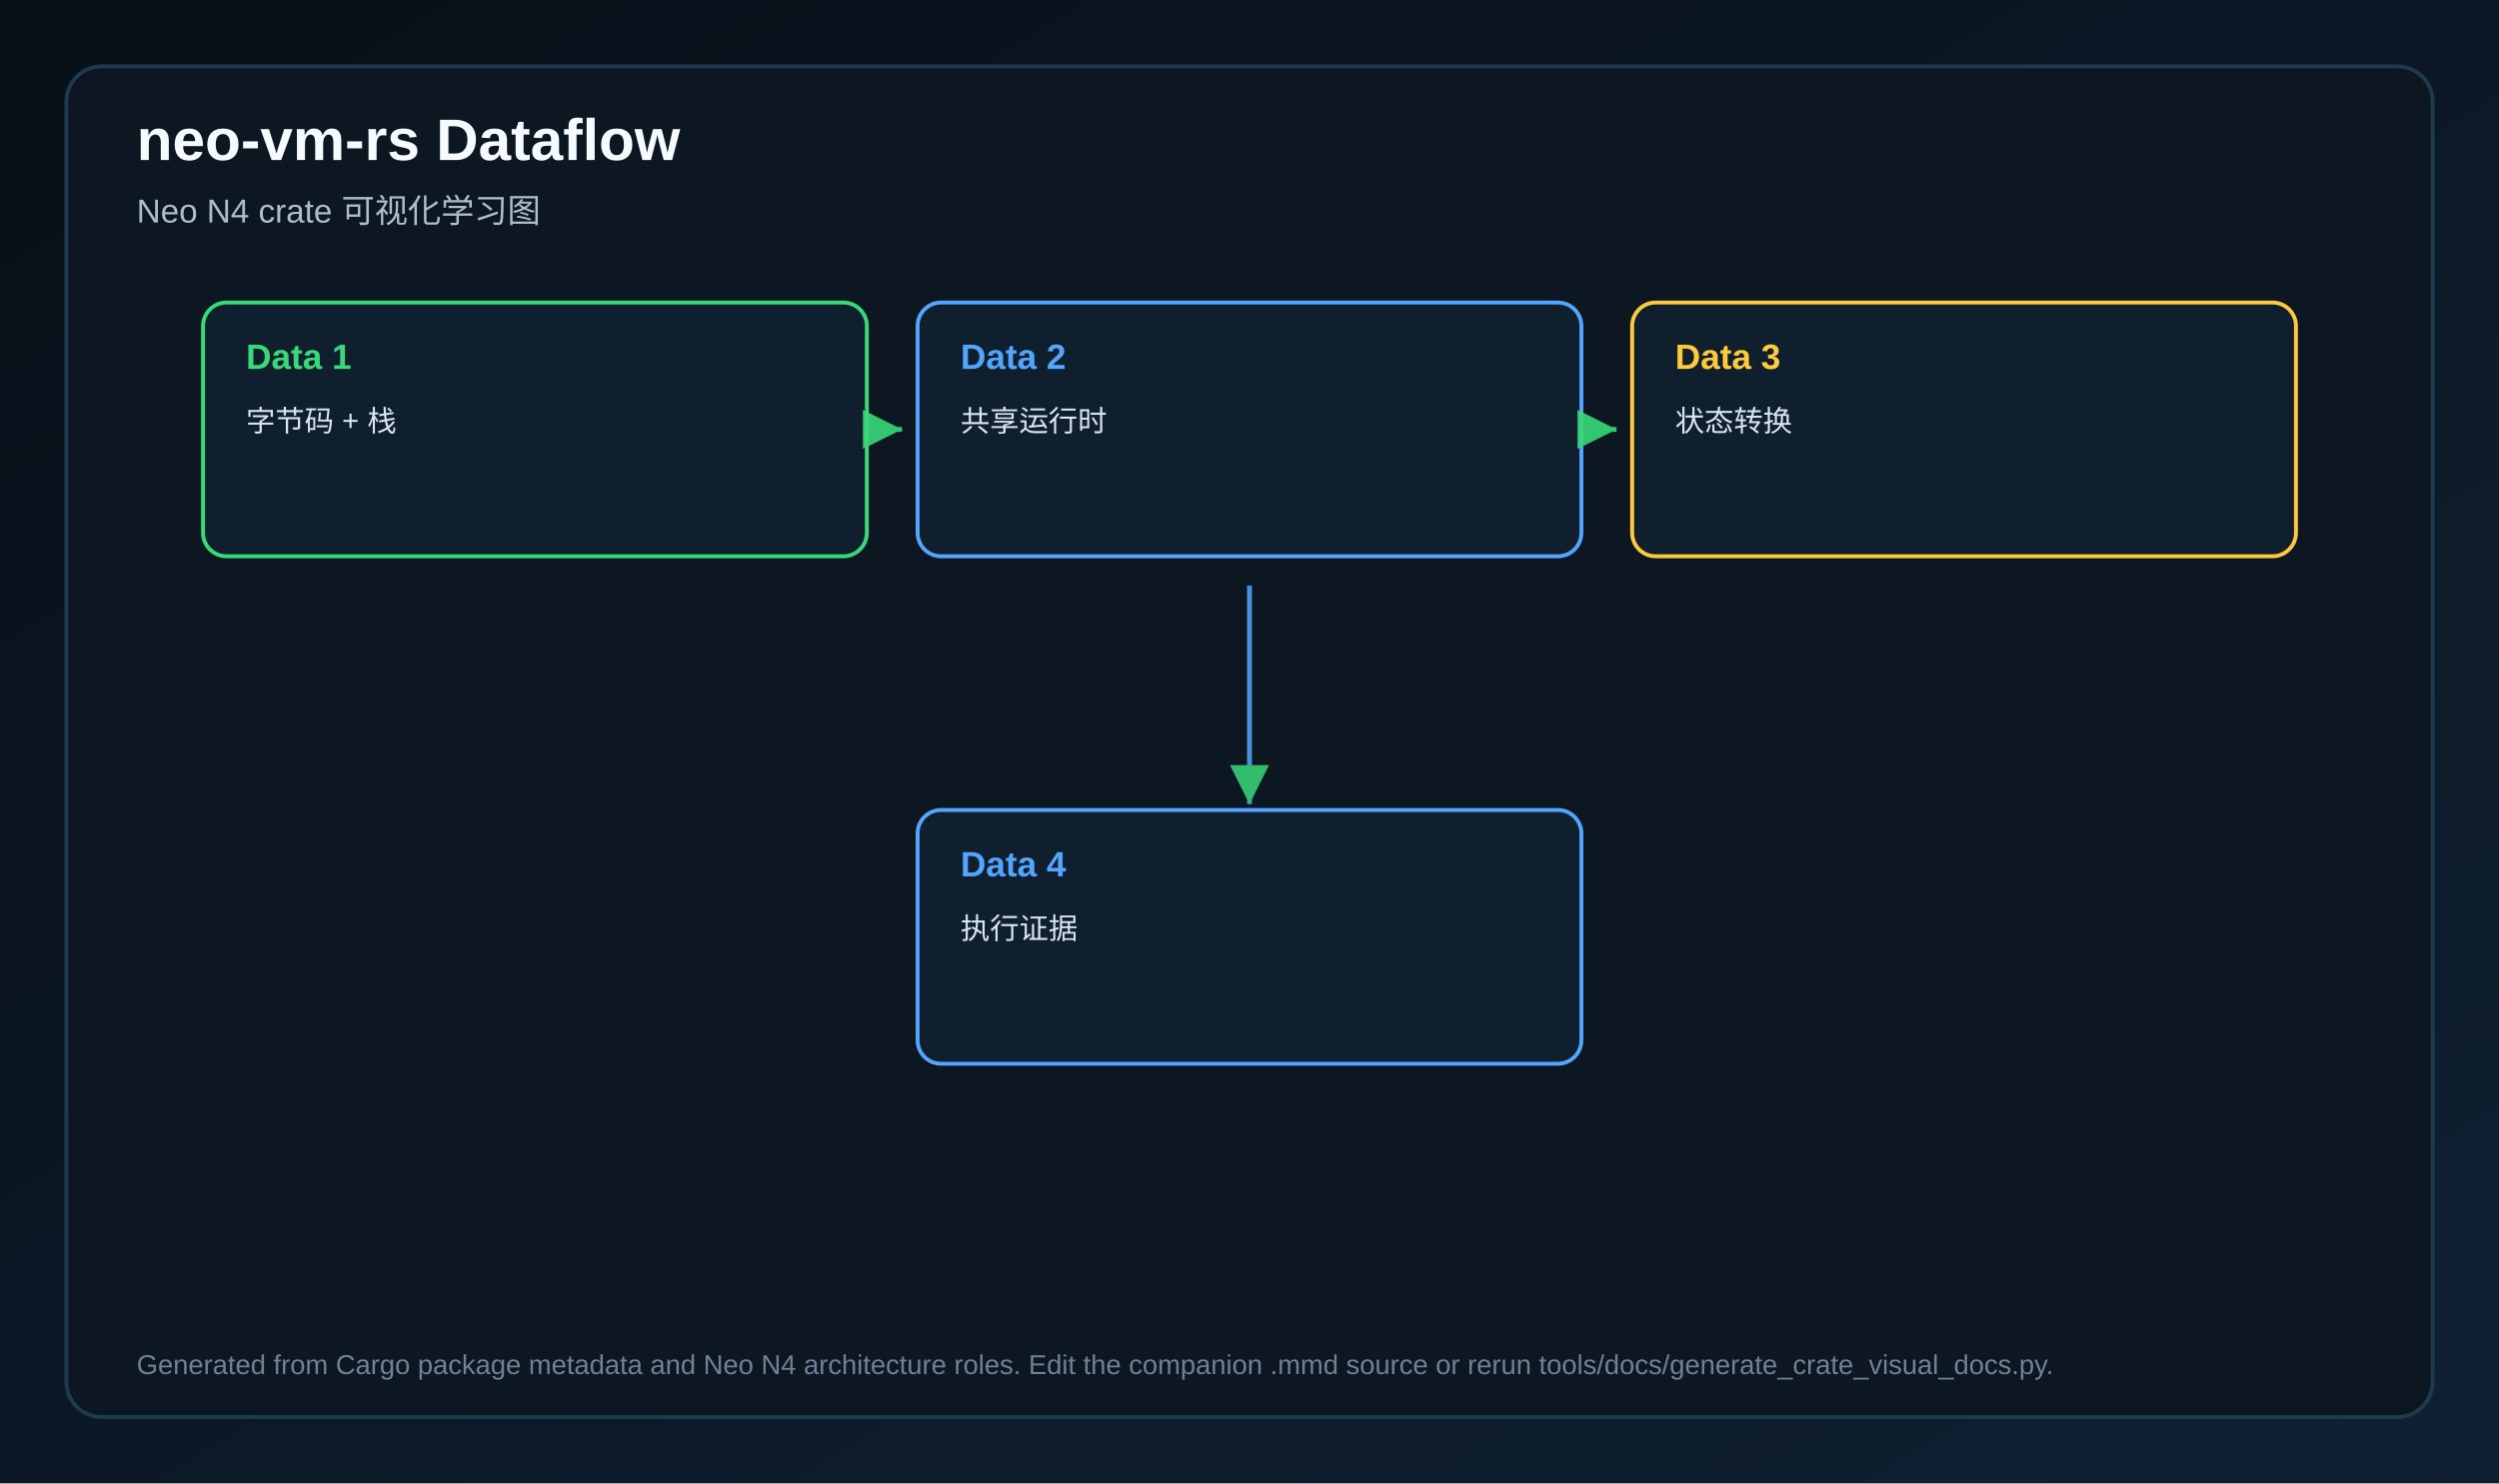
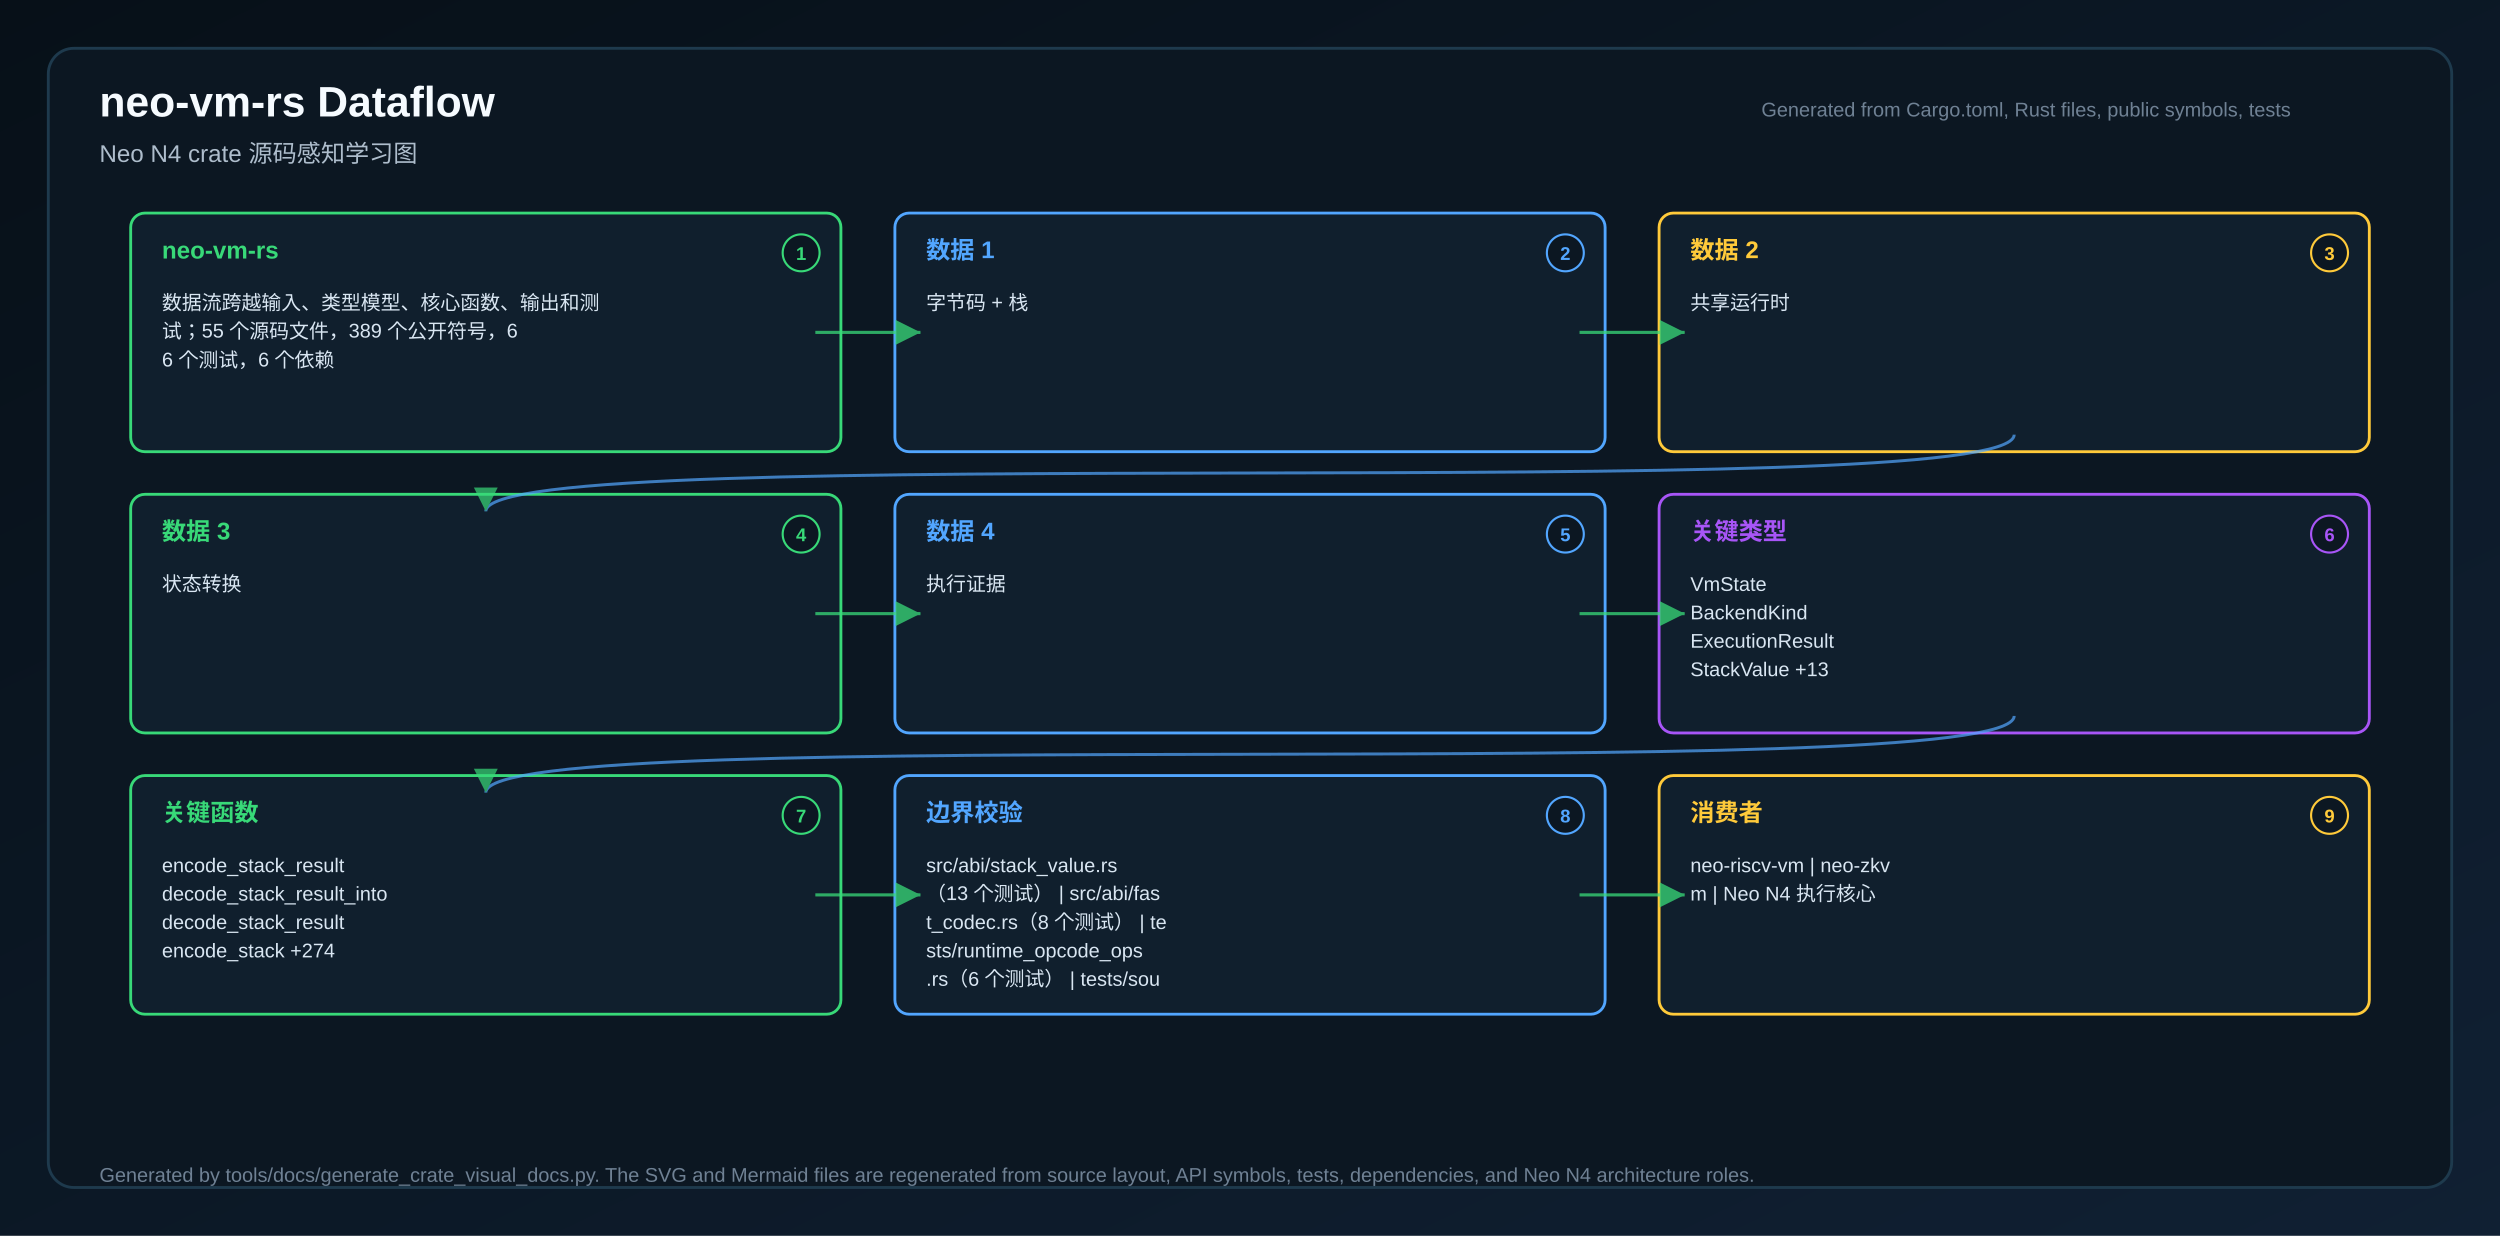
- <svg xmlns="http://www.w3.org/2000/svg" width="1280" height="760" viewBox="0 0 1280 760" role="img" aria-label="neo-vm-rs Dataflow">
+ <svg xmlns="http://www.w3.org/2000/svg" width="1760" height="870" viewBox="0 0 1760 870" role="img" aria-label="neo-vm-rs Dataflow">
  <defs>
    <linearGradient id="bg" x1="0" x2="1" y1="0" y2="1">
      <stop offset="0" stop-color="#071018" />
      <stop offset="1" stop-color="#102033" />
    </linearGradient>
    <marker id="arrow" markerWidth="12" markerHeight="12" refX="10" refY="6" orient="auto">
      <path d="M2,2 L10,6 L2,10 Z" fill="#38d978" />
    </marker>
  </defs>
-   <rect x="0" y="0" width="1280" height="760" fill="url(#bg)" />
-   <rect x="34" y="34" width="1212" height="692" rx="18" fill="#0c1722" stroke="#1e3a4d" stroke-width="2" />
+   <rect x="0" y="0" width="1760" height="870" fill="url(#bg)" />
+   <rect x="34" y="34" width="1692" height="802" rx="18" fill="#0c1722" stroke="#1e3a4d" stroke-width="2" />
  <text x="70" y="82" fill="#f6fbff" font-size="30" font-family="Segoe UI, Arial, sans-serif" font-weight="700">neo-vm-rs Dataflow</text>
-   <text x="70" y="114" fill="#aebdcc" font-size="17" font-family="Segoe UI, Arial, sans-serif">Neo N4 crate 可视化学习图</text>
-   <rect x="104" y="155" width="340" height="130" rx="12" fill="#101f2d" stroke="#38d978" stroke-width="2" />
-   <text x="126" y="189" fill="#38d978" font-size="18" font-family="Segoe UI, Arial, sans-serif" font-weight="700">Data 1</text>
-   <text x="126" y="221" fill="#d9e6f2" font-size="15" font-family="Segoe UI, Arial, sans-serif">字节码 + 栈</text>
-   <rect x="470" y="155" width="340" height="130" rx="12" fill="#101f2d" stroke="#52a6ff" stroke-width="2" />
-   <text x="492" y="189" fill="#52a6ff" font-size="18" font-family="Segoe UI, Arial, sans-serif" font-weight="700">Data 2</text>
-   <text x="492" y="221" fill="#d9e6f2" font-size="15" font-family="Segoe UI, Arial, sans-serif">共享运行时</text>
-   <line x1="452" y1="220" x2="462" y2="220" stroke="#38d978" stroke-width="2.5" marker-end="url(#arrow)" opacity="0.9" />
-   <rect x="836" y="155" width="340" height="130" rx="12" fill="#101f2d" stroke="#ffca3a" stroke-width="2" />
-   <text x="858" y="189" fill="#ffca3a" font-size="18" font-family="Segoe UI, Arial, sans-serif" font-weight="700">Data 3</text>
-   <text x="858" y="221" fill="#d9e6f2" font-size="15" font-family="Segoe UI, Arial, sans-serif">状态转换</text>
-   <line x1="818" y1="220" x2="828" y2="220" stroke="#38d978" stroke-width="2.5" marker-end="url(#arrow)" opacity="0.9" />
-   <rect x="470" y="415" width="340" height="130" rx="12" fill="#101f2d" stroke="#52a6ff" stroke-width="2" />
-   <text x="492" y="449" fill="#52a6ff" font-size="18" font-family="Segoe UI, Arial, sans-serif" font-weight="700">Data 4</text>
-   <text x="492" y="481" fill="#d9e6f2" font-size="15" font-family="Segoe UI, Arial, sans-serif">执行证据</text>
-   <path d="M640 300 C640 350 640 370 640 412" stroke="#52a6ff" stroke-width="2.5" fill="none" marker-end="url(#arrow)" opacity="0.85" />
-   <text x="70" y="704" fill="#6f8194" font-size="14" font-family="Segoe UI, Arial, sans-serif">Generated from Cargo package metadata and Neo N4 architecture roles. Edit the companion .mmd source or rerun tools/docs/generate_crate_visual_docs.py.</text>
+   <text x="70" y="114" fill="#aebdcc" font-size="17" font-family="Segoe UI, Arial, sans-serif">Neo N4 crate 源码感知学习图</text>
+   <text x="1240" y="82" fill="#6f8194" font-size="14" font-family="Segoe UI, Arial, sans-serif">Generated from Cargo.toml, Rust files, public symbols, tests</text>
+   <rect x="92" y="150" width="500" height="168" rx="10" fill="#101f2d" stroke="#38d978" stroke-width="2" />
+   <circle cx="564" cy="178" r="13" fill="#0c1722" stroke="#38d978" stroke-width="1.5" />
+   <text x="564" y="183" text-anchor="middle" fill="#38d978" font-size="13" font-family="Segoe UI, Arial, sans-serif" font-weight="700">1</text>
+   <text x="114" y="182" fill="#38d978" font-size="17" font-family="Segoe UI, Arial, sans-serif" font-weight="700">neo-vm-rs</text>
+   <text x="114" y="218" fill="#d9e6f2" font-size="14" font-family="Segoe UI, Arial, sans-serif">数据流跨越输入、类型模型、核心函数、输出和测</text>
+   <text x="114" y="238" fill="#d9e6f2" font-size="14" font-family="Segoe UI, Arial, sans-serif">试；55 个源码文件，389 个公开符号，6</text>
+   <text x="114" y="258" fill="#d9e6f2" font-size="14" font-family="Segoe UI, Arial, sans-serif">6 个测试，6 个依赖</text>
+   <rect x="630" y="150" width="500" height="168" rx="10" fill="#101f2d" stroke="#52a6ff" stroke-width="2" />
+   <circle cx="1102" cy="178" r="13" fill="#0c1722" stroke="#52a6ff" stroke-width="1.5" />
+   <text x="1102" y="183" text-anchor="middle" fill="#52a6ff" font-size="13" font-family="Segoe UI, Arial, sans-serif" font-weight="700">2</text>
+   <text x="652" y="182" fill="#52a6ff" font-size="17" font-family="Segoe UI, Arial, sans-serif" font-weight="700">数据 1</text>
+   <text x="652" y="218" fill="#d9e6f2" font-size="14" font-family="Segoe UI, Arial, sans-serif">字节码 + 栈</text>
+   <rect x="1168" y="150" width="500" height="168" rx="10" fill="#101f2d" stroke="#ffca3a" stroke-width="2" />
+   <circle cx="1640" cy="178" r="13" fill="#0c1722" stroke="#ffca3a" stroke-width="1.5" />
+   <text x="1640" y="183" text-anchor="middle" fill="#ffca3a" font-size="13" font-family="Segoe UI, Arial, sans-serif" font-weight="700">3</text>
+   <text x="1190" y="182" fill="#ffca3a" font-size="17" font-family="Segoe UI, Arial, sans-serif" font-weight="700">数据 2</text>
+   <text x="1190" y="218" fill="#d9e6f2" font-size="14" font-family="Segoe UI, Arial, sans-serif">共享运行时</text>
+   <rect x="92" y="348" width="500" height="168" rx="10" fill="#101f2d" stroke="#38d978" stroke-width="2" />
+   <circle cx="564" cy="376" r="13" fill="#0c1722" stroke="#38d978" stroke-width="1.5" />
+   <text x="564" y="381" text-anchor="middle" fill="#38d978" font-size="13" font-family="Segoe UI, Arial, sans-serif" font-weight="700">4</text>
+   <text x="114" y="380" fill="#38d978" font-size="17" font-family="Segoe UI, Arial, sans-serif" font-weight="700">数据 3</text>
+   <text x="114" y="416" fill="#d9e6f2" font-size="14" font-family="Segoe UI, Arial, sans-serif">状态转换</text>
+   <rect x="630" y="348" width="500" height="168" rx="10" fill="#101f2d" stroke="#52a6ff" stroke-width="2" />
+   <circle cx="1102" cy="376" r="13" fill="#0c1722" stroke="#52a6ff" stroke-width="1.5" />
+   <text x="1102" y="381" text-anchor="middle" fill="#52a6ff" font-size="13" font-family="Segoe UI, Arial, sans-serif" font-weight="700">5</text>
+   <text x="652" y="380" fill="#52a6ff" font-size="17" font-family="Segoe UI, Arial, sans-serif" font-weight="700">数据 4</text>
+   <text x="652" y="416" fill="#d9e6f2" font-size="14" font-family="Segoe UI, Arial, sans-serif">执行证据</text>
+   <rect x="1168" y="348" width="500" height="168" rx="10" fill="#101f2d" stroke="#a855f7" stroke-width="2" />
+   <circle cx="1640" cy="376" r="13" fill="#0c1722" stroke="#a855f7" stroke-width="1.5" />
+   <text x="1640" y="381" text-anchor="middle" fill="#a855f7" font-size="13" font-family="Segoe UI, Arial, sans-serif" font-weight="700">6</text>
+   <text x="1190" y="380" fill="#a855f7" font-size="17" font-family="Segoe UI, Arial, sans-serif" font-weight="700">关键类型</text>
+   <text x="1190" y="416" fill="#d9e6f2" font-size="14" font-family="Segoe UI, Arial, sans-serif">VmState</text>
+   <text x="1190" y="436" fill="#d9e6f2" font-size="14" font-family="Segoe UI, Arial, sans-serif">BackendKind</text>
+   <text x="1190" y="456" fill="#d9e6f2" font-size="14" font-family="Segoe UI, Arial, sans-serif">ExecutionResult</text>
+   <text x="1190" y="476" fill="#d9e6f2" font-size="14" font-family="Segoe UI, Arial, sans-serif">StackValue +13</text>
+   <rect x="92" y="546" width="500" height="168" rx="10" fill="#101f2d" stroke="#38d978" stroke-width="2" />
+   <circle cx="564" cy="574" r="13" fill="#0c1722" stroke="#38d978" stroke-width="1.5" />
+   <text x="564" y="579" text-anchor="middle" fill="#38d978" font-size="13" font-family="Segoe UI, Arial, sans-serif" font-weight="700">7</text>
+   <text x="114" y="578" fill="#38d978" font-size="17" font-family="Segoe UI, Arial, sans-serif" font-weight="700">关键函数</text>
+   <text x="114" y="614" fill="#d9e6f2" font-size="14" font-family="Segoe UI, Arial, sans-serif">encode_stack_result</text>
+   <text x="114" y="634" fill="#d9e6f2" font-size="14" font-family="Segoe UI, Arial, sans-serif">decode_stack_result_into</text>
+   <text x="114" y="654" fill="#d9e6f2" font-size="14" font-family="Segoe UI, Arial, sans-serif">decode_stack_result</text>
+   <text x="114" y="674" fill="#d9e6f2" font-size="14" font-family="Segoe UI, Arial, sans-serif">encode_stack +274</text>
+   <rect x="630" y="546" width="500" height="168" rx="10" fill="#101f2d" stroke="#52a6ff" stroke-width="2" />
+   <circle cx="1102" cy="574" r="13" fill="#0c1722" stroke="#52a6ff" stroke-width="1.5" />
+   <text x="1102" y="579" text-anchor="middle" fill="#52a6ff" font-size="13" font-family="Segoe UI, Arial, sans-serif" font-weight="700">8</text>
+   <text x="652" y="578" fill="#52a6ff" font-size="17" font-family="Segoe UI, Arial, sans-serif" font-weight="700">边界校验</text>
+   <text x="652" y="614" fill="#d9e6f2" font-size="14" font-family="Segoe UI, Arial, sans-serif">src/abi/stack_value.rs</text>
+   <text x="652" y="634" fill="#d9e6f2" font-size="14" font-family="Segoe UI, Arial, sans-serif">（13 个测试） | src/abi/fas</text>
+   <text x="652" y="654" fill="#d9e6f2" font-size="14" font-family="Segoe UI, Arial, sans-serif">t_codec.rs（8 个测试） | te</text>
+   <text x="652" y="674" fill="#d9e6f2" font-size="14" font-family="Segoe UI, Arial, sans-serif">sts/runtime_opcode_ops</text>
+   <text x="652" y="694" fill="#d9e6f2" font-size="14" font-family="Segoe UI, Arial, sans-serif">.rs（6 个测试） | tests/sou</text>
+   <rect x="1168" y="546" width="500" height="168" rx="10" fill="#101f2d" stroke="#ffca3a" stroke-width="2" />
+   <circle cx="1640" cy="574" r="13" fill="#0c1722" stroke="#ffca3a" stroke-width="1.5" />
+   <text x="1640" y="579" text-anchor="middle" fill="#ffca3a" font-size="13" font-family="Segoe UI, Arial, sans-serif" font-weight="700">9</text>
+   <text x="1190" y="578" fill="#ffca3a" font-size="17" font-family="Segoe UI, Arial, sans-serif" font-weight="700">消费者</text>
+   <text x="1190" y="614" fill="#d9e6f2" font-size="14" font-family="Segoe UI, Arial, sans-serif">neo-riscv-vm | neo-zkv</text>
+   <text x="1190" y="634" fill="#d9e6f2" font-size="14" font-family="Segoe UI, Arial, sans-serif">m | Neo N4 执行核心</text>
+   <line x1="574" y1="234" x2="648" y2="234" stroke="#38d978" stroke-width="2.2" marker-end="url(#arrow)" opacity="0.75" />
+   <line x1="1112" y1="234" x2="1186" y2="234" stroke="#38d978" stroke-width="2.2" marker-end="url(#arrow)" opacity="0.75" />
+   <line x1="574" y1="432" x2="648" y2="432" stroke="#38d978" stroke-width="2.2" marker-end="url(#arrow)" opacity="0.75" />
+   <line x1="1112" y1="432" x2="1186" y2="432" stroke="#38d978" stroke-width="2.2" marker-end="url(#arrow)" opacity="0.75" />
+   <line x1="574" y1="630" x2="648" y2="630" stroke="#38d978" stroke-width="2.2" marker-end="url(#arrow)" opacity="0.75" />
+   <line x1="1112" y1="630" x2="1186" y2="630" stroke="#38d978" stroke-width="2.2" marker-end="url(#arrow)" opacity="0.75" />
+   <path d="M1418 306 C1418 358, 342 308, 342 360" stroke="#52a6ff" stroke-width="2.1" fill="none" marker-end="url(#arrow)" opacity="0.7" />
+   <path d="M1418 504 C1418 556, 342 506, 342 558" stroke="#52a6ff" stroke-width="2.1" fill="none" marker-end="url(#arrow)" opacity="0.7" />
+   <text x="70" y="832" fill="#6f8194" font-size="14" font-family="Segoe UI, Arial, sans-serif">Generated by tools/docs/generate_crate_visual_docs.py. The SVG and Mermaid files are regenerated from source layout, API symbols, tests, dependencies, and Neo N4 architecture roles.</text>
</svg>
